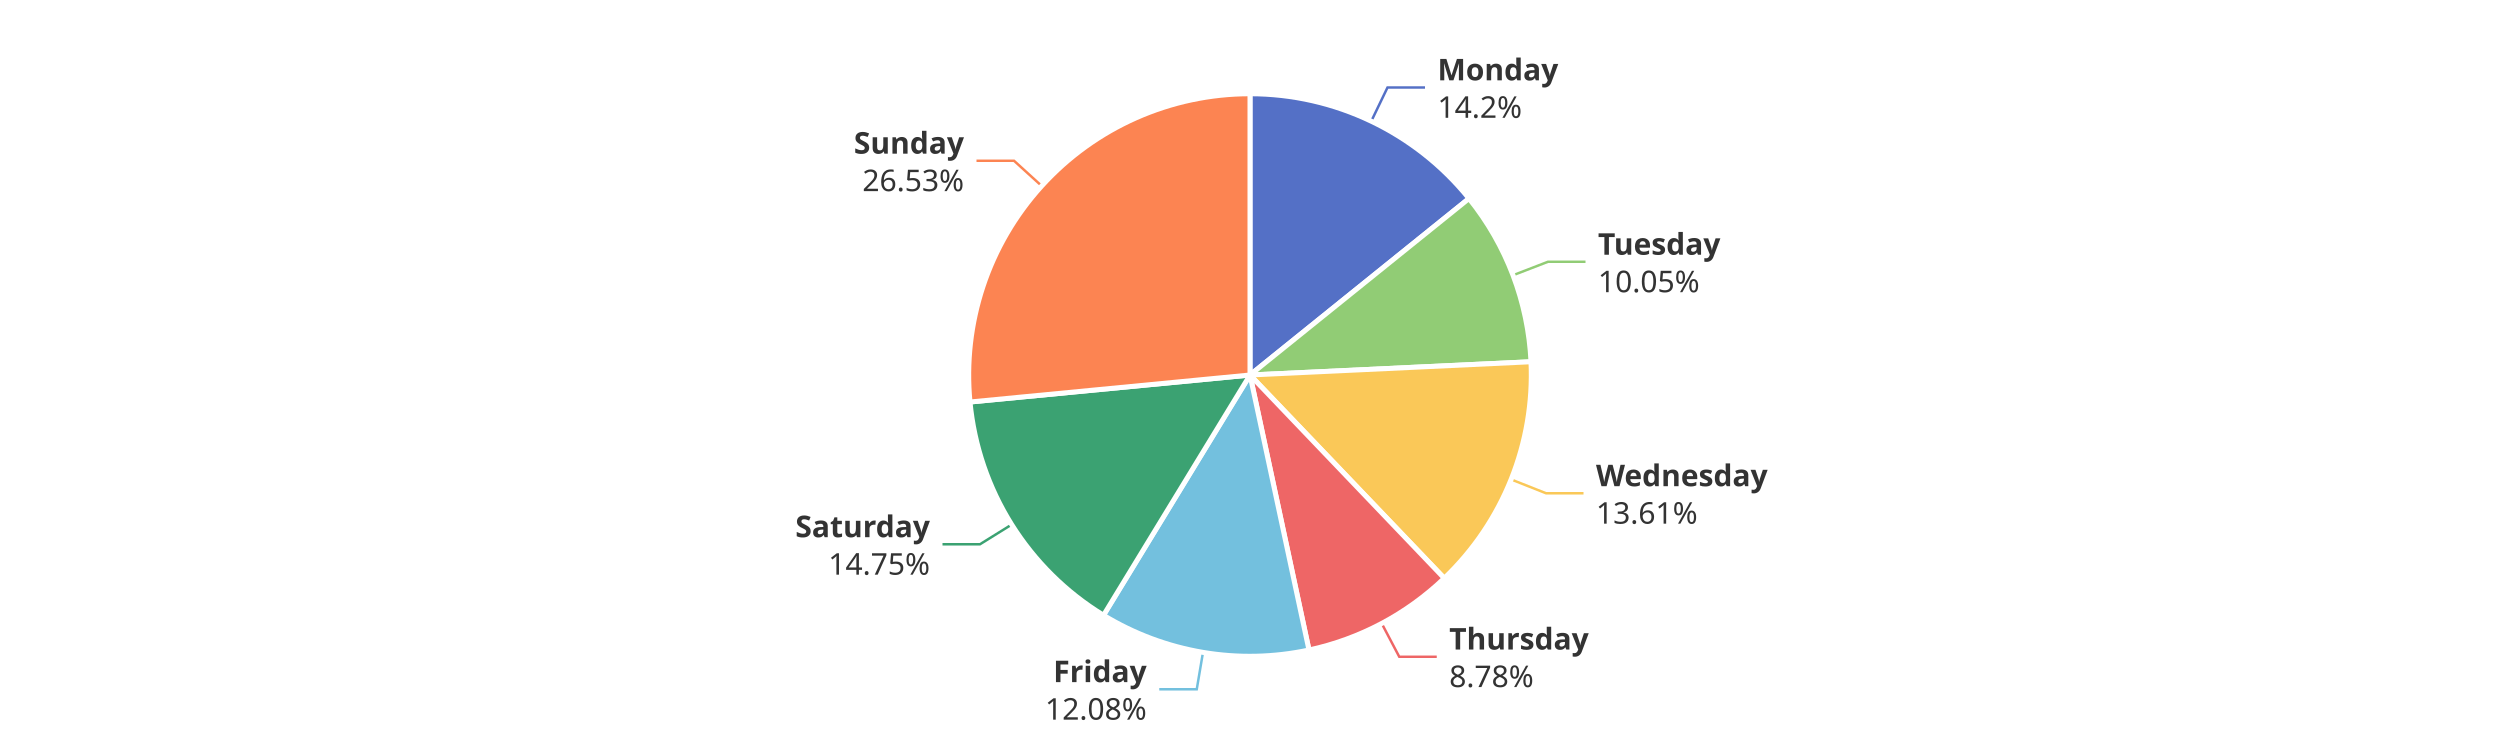
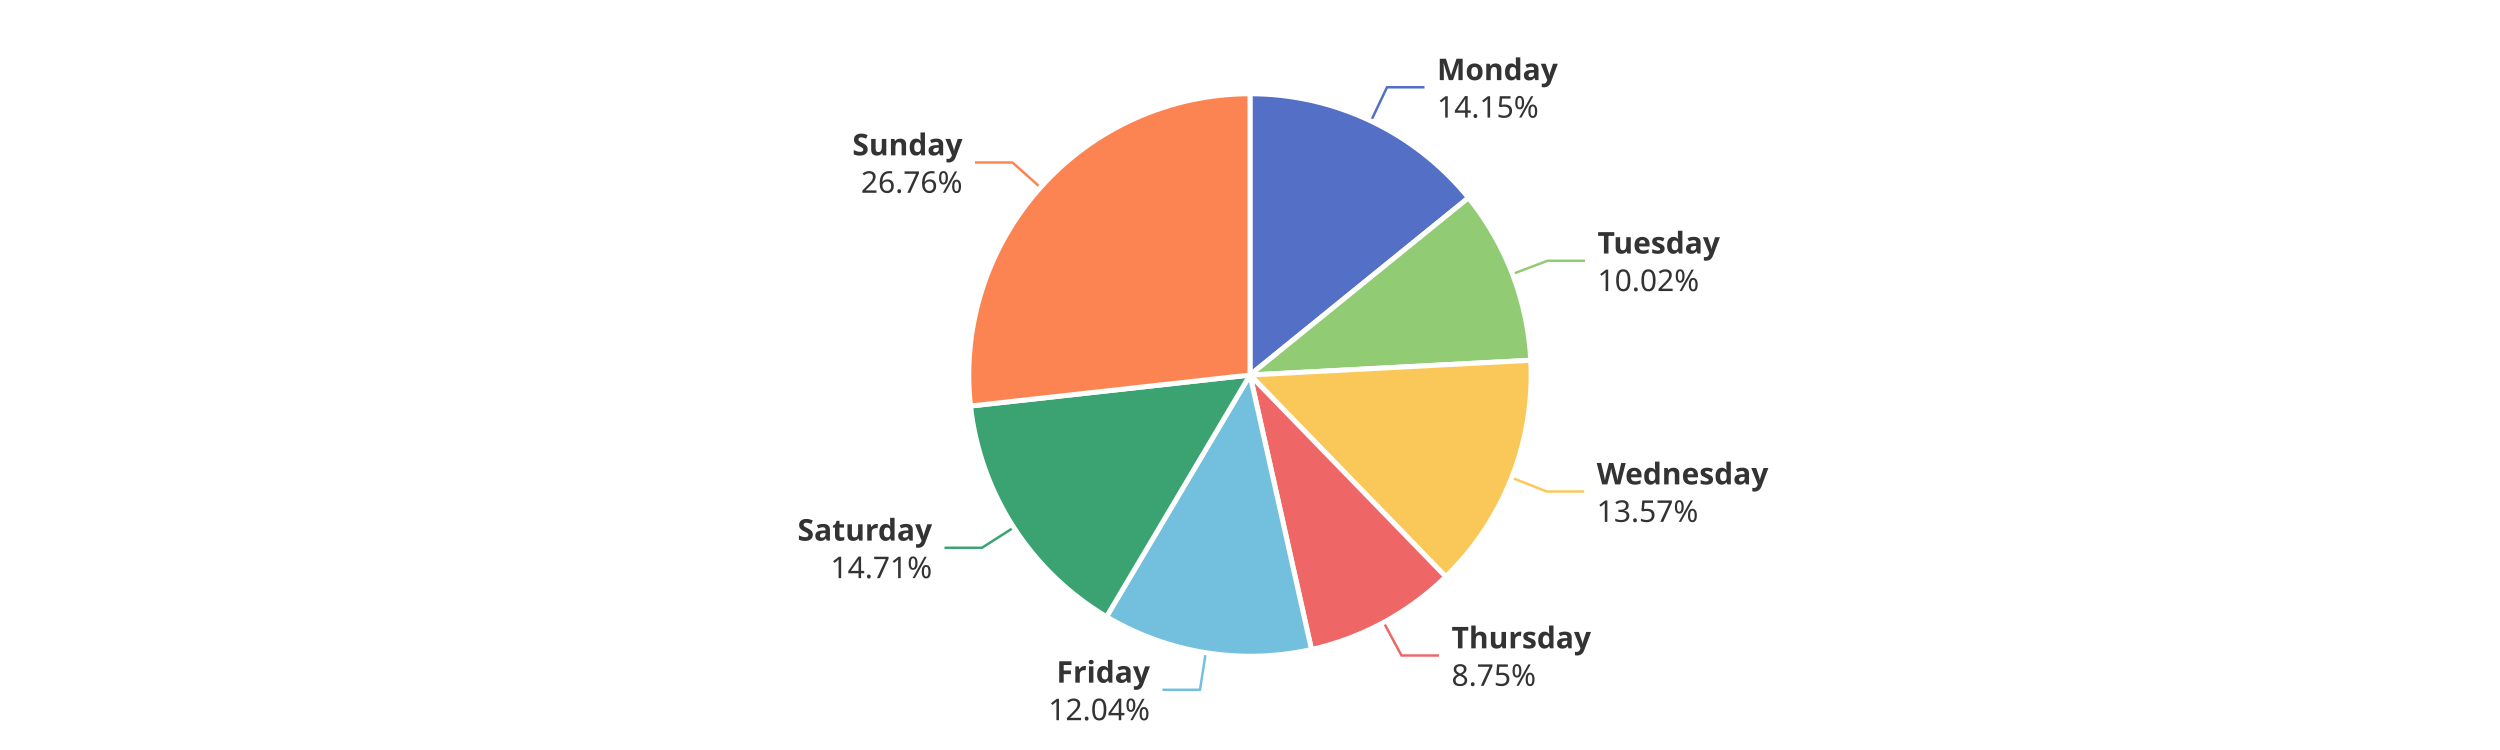
<svg xmlns="http://www.w3.org/2000/svg" width="1000" height="300" version="1.1" baseProfile="full" viewBox="0 0 1000 300">
  <rect width="1000" height="300" x="0" y="0" id="0" fill="#ffffff" />
-   <polyline points="548.5 48.5 555 35 570 35" fill="none" stroke="#5470c6" />
-   <polyline points="605.2 110.1 619.2 104.7 634.2 104.7" fill="none" stroke="#91cc75" />
-   <polyline points="604.5 191.8 618.4 197.3 633.4 197.3" fill="none" stroke="#fac858" />
-   <polyline points="552.7 249.4 559.7 262.7 574.7 262.7" fill="none" stroke="#ee6666" />
-   <polyline points="481.2 260.9 478.7 275.7 463.7 275.7" fill="none" stroke="#73c0de" />
-   <polyline points="404.7 209.8 392 217.7 377 217.7" fill="none" stroke="#3ba272" />
-   <polyline points="416.7 74.4 405.6 64.3 390.6 64.3" fill="none" stroke="#fc8452" />
-   <path d="M500 37.5A112.5 112.5 0 0 1 587.6 79.4L500 150Z" fill="#5470c6" stroke="#fff" stroke-width="2" stroke-linejoin="round" />
-   <path d="M587.6 79.4A112.5 112.5 0 0 1 612.4 144.7L500 150Z" fill="#91cc75" stroke="#fff" stroke-width="2" stroke-linejoin="round" />
-   <path d="M612.4 144.7A112.5 112.5 0 0 1 577.7 231.3L500 150Z" fill="#fac858" stroke="#fff" stroke-width="2" stroke-linejoin="round" />
-   <path d="M577.7 231.3A112.5 112.5 0 0 1 523.6 260L500 150Z" fill="#ee6666" stroke="#fff" stroke-width="2" stroke-linejoin="round" />
-   <path d="M523.6 260A112.5 112.5 0 0 1 441.4 246.1L500 150Z" fill="#73c0de" stroke="#fff" stroke-width="2" stroke-linejoin="round" />
-   <path d="M441.4 246.1A112.5 112.5 0 0 1 388 160.8L500 150Z" fill="#3ba272" stroke="#fff" stroke-width="2" stroke-linejoin="round" />
-   <path d="M388 160.8A112.5 112.5 0 0 1 500 37.5L500 150Z" fill="#fc8452" stroke="#fff" stroke-width="2" stroke-linejoin="round" />
-   <path d="M0 -15l42.8 0l0 30l-42.8 0Z" transform="translate(575.0055 34.9755)" fill="none" />
-   <text dominant-baseline="central" text-anchor="start" style="font-size:12px;font-family:sans-serif;font-weight:bold;" y="-7.5" transform="translate(575.0055 34.9755)" fill="#333" stroke="rgb(255,255,255)" stroke-width="2" paint-order="stroke" stroke-miterlimit="2">Monday</text>
-   <text dominant-baseline="central" text-anchor="start" style="font-size:12px;font-family:sans-serif;" y="7.5" transform="translate(575.0055 34.9755)" fill="#333" stroke="rgb(255,255,255)" stroke-width="2" paint-order="stroke" stroke-miterlimit="2">14.2%</text>
-   <path d="M0 -15l46.2 0l0 30l-46.2 0Z" transform="translate(639.1927 104.7303)" fill="none" />
-   <text dominant-baseline="central" text-anchor="start" style="font-size:12px;font-family:sans-serif;font-weight:bold;" y="-7.5" transform="translate(639.1927 104.7303)" fill="#333" stroke="rgb(255,255,255)" stroke-width="2" paint-order="stroke" stroke-miterlimit="2">Tuesday</text>
-   <text dominant-baseline="central" text-anchor="start" style="font-size:12px;font-family:sans-serif;" y="7.5" transform="translate(639.1927 104.7303)" fill="#333" stroke="rgb(255,255,255)" stroke-width="2" paint-order="stroke" stroke-miterlimit="2">10.05%</text>
-   <path d="M0 -15l63.6 0l0 30l-63.6 0Z" transform="translate(638.3928 197.3222)" fill="none" />
-   <text dominant-baseline="central" text-anchor="start" style="font-size:12px;font-family:sans-serif;font-weight:bold;" y="-7.5" transform="translate(638.3928 197.3222)" fill="#333" stroke="rgb(255,255,255)" stroke-width="2" paint-order="stroke" stroke-miterlimit="2">Wednesday</text>
-   <text dominant-baseline="central" text-anchor="start" style="font-size:12px;font-family:sans-serif;" y="7.5" transform="translate(638.3928 197.3222)" fill="#333" stroke="rgb(255,255,255)" stroke-width="2" paint-order="stroke" stroke-miterlimit="2">13.61%</text>
-   <path d="M0 -15l50.2 0l0 30l-50.2 0Z" transform="translate(579.691 262.6643)" fill="none" />
-   <text dominant-baseline="central" text-anchor="start" style="font-size:12px;font-family:sans-serif;font-weight:bold;" y="-7.5" transform="translate(579.691 262.6643)" fill="#333" stroke="rgb(255,255,255)" stroke-width="2" paint-order="stroke" stroke-miterlimit="2">Thursday</text>
-   <text dominant-baseline="central" text-anchor="start" style="font-size:12px;font-family:sans-serif;" y="7.5" transform="translate(579.691 262.6643)" fill="#333" stroke="rgb(255,255,255)" stroke-width="2" paint-order="stroke" stroke-miterlimit="2">8.78%</text>
-   <path d="M-40.9 -15l40.9 0l0 30l-40.9 0Z" transform="translate(458.6733 275.7037)" fill="none" />
-   <text dominant-baseline="central" text-anchor="end" style="font-size:12px;font-family:sans-serif;font-weight:bold;" y="-7.5" transform="translate(458.6733 275.7037)" fill="#333" stroke="rgb(255,255,255)" stroke-width="2" paint-order="stroke" stroke-miterlimit="2">Friday</text>
-   <text dominant-baseline="central" text-anchor="end" style="font-size:12px;font-family:sans-serif;" y="7.5" transform="translate(458.6733 275.7037)" fill="#333" stroke="rgb(255,255,255)" stroke-width="2" paint-order="stroke" stroke-miterlimit="2">12.08%</text>
-   <path d="M-48.2 -15l48.2 0l0 30l-48.2 0Z" transform="translate(371.9704 217.719)" fill="none" />
-   <text dominant-baseline="central" text-anchor="end" style="font-size:12px;font-family:sans-serif;font-weight:bold;" y="-7.5" transform="translate(371.9704 217.719)" fill="#333" stroke="rgb(255,255,255)" stroke-width="2" paint-order="stroke" stroke-miterlimit="2">Saturday</text>
-   <text dominant-baseline="central" text-anchor="end" style="font-size:12px;font-family:sans-serif;" y="7.5" transform="translate(371.9704 217.719)" fill="#333" stroke="rgb(255,255,255)" stroke-width="2" paint-order="stroke" stroke-miterlimit="2">14.75%</text>
-   <path d="M-40.9 -15l40.9 0l0 30l-40.9 0Z" transform="translate(385.5964 64.3016)" fill="none" />
-   <text dominant-baseline="central" text-anchor="end" style="font-size:12px;font-family:sans-serif;font-weight:bold;" y="-7.5" transform="translate(385.5964 64.3016)" fill="#333" stroke="rgb(255,255,255)" stroke-width="2" paint-order="stroke" stroke-miterlimit="2">Sunday</text>
-   <text dominant-baseline="central" text-anchor="end" style="font-size:12px;font-family:sans-serif;" y="7.5" transform="translate(385.5964 64.3016)" fill="#333" stroke="rgb(255,255,255)" stroke-width="2" paint-order="stroke" stroke-miterlimit="2">26.53%</text>
+   <polyline points="548.4 48.4 554.8 34.9 569.8 34.9" fill="none" stroke="#5470c6" />
+   <polyline points="605 109.6 619 104.3 634 104.3" fill="none" stroke="#91cc75" />
+   <polyline points="604.7 191.1 618.7 196.6 633.7 196.6" fill="none" stroke="#fac858" />
+   <polyline points="553.5 249 560.6 262.2 575.6 262.2" fill="none" stroke="#ee6666" />
+   <polyline points="482.3 261.1 480 275.9 465 275.9" fill="none" stroke="#73c0de" />
+   <polyline points="405.5 211 392.8 219.1 377.8 219.1" fill="none" stroke="#3ba272" />
+   <polyline points="416.2 75 405 65 390 65" fill="none" stroke="#fc8452" />
+   <path d="M500 37.5A112.5 112.5 0 0 1 587.4 79.1L500 150Z" fill="#5470c6" stroke="#fff" stroke-width="2" stroke-linejoin="round" />
+   <path d="M587.4 79.1A112.5 112.5 0 0 1 612.3 144.1L500 150Z" fill="#91cc75" stroke="#fff" stroke-width="2" stroke-linejoin="round" />
+   <path d="M612.3 144.1A112.5 112.5 0 0 1 578.3 230.7L500 150Z" fill="#fac858" stroke="#fff" stroke-width="2" stroke-linejoin="round" />
+   <path d="M578.3 230.7A112.5 112.5 0 0 1 524.6 259.8L500 150Z" fill="#ee6666" stroke="#fff" stroke-width="2" stroke-linejoin="round" />
+   <path d="M524.6 259.8A112.5 112.5 0 0 1 442.6 246.7L500 150Z" fill="#73c0de" stroke="#fff" stroke-width="2" stroke-linejoin="round" />
+   <path d="M442.6 246.7A112.5 112.5 0 0 1 388.2 162.4L500 150Z" fill="#3ba272" stroke="#fff" stroke-width="2" stroke-linejoin="round" />
+   <path d="M388.2 162.4A112.5 112.5 0 0 1 500 37.5L500 150Z" fill="#fc8452" stroke="#fff" stroke-width="2" stroke-linejoin="round" />
+   <path d="M0 -15l42.8 0l0 30l-42.8 0Z" transform="translate(574.8299 34.8917)" fill="none" />
+   <text dominant-baseline="central" text-anchor="start" style="font-size:12px;font-family:sans-serif;font-weight:bold;" y="-7.5" transform="translate(574.8299 34.8917)" fill="#333" stroke="rgb(255,255,255)" stroke-width="2" paint-order="stroke" stroke-miterlimit="2">Monday</text>
+   <text dominant-baseline="central" text-anchor="start" style="font-size:12px;font-family:sans-serif;" y="7.5" transform="translate(574.8299 34.8917)" fill="#333" stroke="rgb(255,255,255)" stroke-width="2" paint-order="stroke" stroke-miterlimit="2">14.15%</text>
+   <path d="M0 -15l46.2 0l0 30l-46.2 0Z" transform="translate(639.0124 104.2582)" fill="none" />
+   <text dominant-baseline="central" text-anchor="start" style="font-size:12px;font-family:sans-serif;font-weight:bold;" y="-7.5" transform="translate(639.0124 104.2582)" fill="#333" stroke="rgb(255,255,255)" stroke-width="2" paint-order="stroke" stroke-miterlimit="2">Tuesday</text>
+   <text dominant-baseline="central" text-anchor="start" style="font-size:12px;font-family:sans-serif;" y="7.5" transform="translate(639.0124 104.2582)" fill="#333" stroke="rgb(255,255,255)" stroke-width="2" paint-order="stroke" stroke-miterlimit="2">10.02%</text>
+   <path d="M0 -15l63.6 0l0 30l-63.6 0Z" transform="translate(638.6787 196.6005)" fill="none" />
+   <text dominant-baseline="central" text-anchor="start" style="font-size:12px;font-family:sans-serif;font-weight:bold;" y="-7.5" transform="translate(638.6787 196.6005)" fill="#333" stroke="rgb(255,255,255)" stroke-width="2" paint-order="stroke" stroke-miterlimit="2">Wednesday</text>
+   <text dominant-baseline="central" text-anchor="start" style="font-size:12px;font-family:sans-serif;" y="7.5" transform="translate(638.6787 196.6005)" fill="#333" stroke="rgb(255,255,255)" stroke-width="2" paint-order="stroke" stroke-miterlimit="2">13.57%</text>
+   <path d="M0 -15l50.2 0l0 30l-50.2 0Z" transform="translate(580.6147 262.17)" fill="none" />
+   <text dominant-baseline="central" text-anchor="start" style="font-size:12px;font-family:sans-serif;font-weight:bold;" y="-7.5" transform="translate(580.6147 262.17)" fill="#333" stroke="rgb(255,255,255)" stroke-width="2" paint-order="stroke" stroke-miterlimit="2">Thursday</text>
+   <text dominant-baseline="central" text-anchor="start" style="font-size:12px;font-family:sans-serif;" y="7.5" transform="translate(580.6147 262.17)" fill="#333" stroke="rgb(255,255,255)" stroke-width="2" paint-order="stroke" stroke-miterlimit="2">8.75%</text>
+   <path d="M-40.9 -15l40.9 0l0 30l-40.9 0Z" transform="translate(459.9755 275.9177)" fill="none" />
+   <text dominant-baseline="central" text-anchor="end" style="font-size:12px;font-family:sans-serif;font-weight:bold;" y="-7.5" transform="translate(459.9755 275.9177)" fill="#333" stroke="rgb(255,255,255)" stroke-width="2" paint-order="stroke" stroke-miterlimit="2">Friday</text>
+   <text dominant-baseline="central" text-anchor="end" style="font-size:12px;font-family:sans-serif;" y="7.5" transform="translate(459.9755 275.9177)" fill="#333" stroke="rgb(255,255,255)" stroke-width="2" paint-order="stroke" stroke-miterlimit="2">12.04%</text>
+   <path d="M-48.2 -15l48.2 0l0 30l-48.2 0Z" transform="translate(372.8446 219.094)" fill="none" />
+   <text dominant-baseline="central" text-anchor="end" style="font-size:12px;font-family:sans-serif;font-weight:bold;" y="-7.5" transform="translate(372.8446 219.094)" fill="#333" stroke="rgb(255,255,255)" stroke-width="2" paint-order="stroke" stroke-miterlimit="2">Saturday</text>
+   <text dominant-baseline="central" text-anchor="end" style="font-size:12px;font-family:sans-serif;" y="7.5" transform="translate(372.8446 219.094)" fill="#333" stroke="rgb(255,255,255)" stroke-width="2" paint-order="stroke" stroke-miterlimit="2">14.71%</text>
+   <path d="M-40.9 -15l40.9 0l0 30l-40.9 0Z" transform="translate(384.9993 64.964)" fill="none" />
+   <text dominant-baseline="central" text-anchor="end" style="font-size:12px;font-family:sans-serif;font-weight:bold;" y="-7.5" transform="translate(384.9993 64.964)" fill="#333" stroke="rgb(255,255,255)" stroke-width="2" paint-order="stroke" stroke-miterlimit="2">Sunday</text>
+   <text dominant-baseline="central" text-anchor="end" style="font-size:12px;font-family:sans-serif;" y="7.5" transform="translate(384.9993 64.964)" fill="#333" stroke="rgb(255,255,255)" stroke-width="2" paint-order="stroke" stroke-miterlimit="2">26.76%</text>
</svg>
